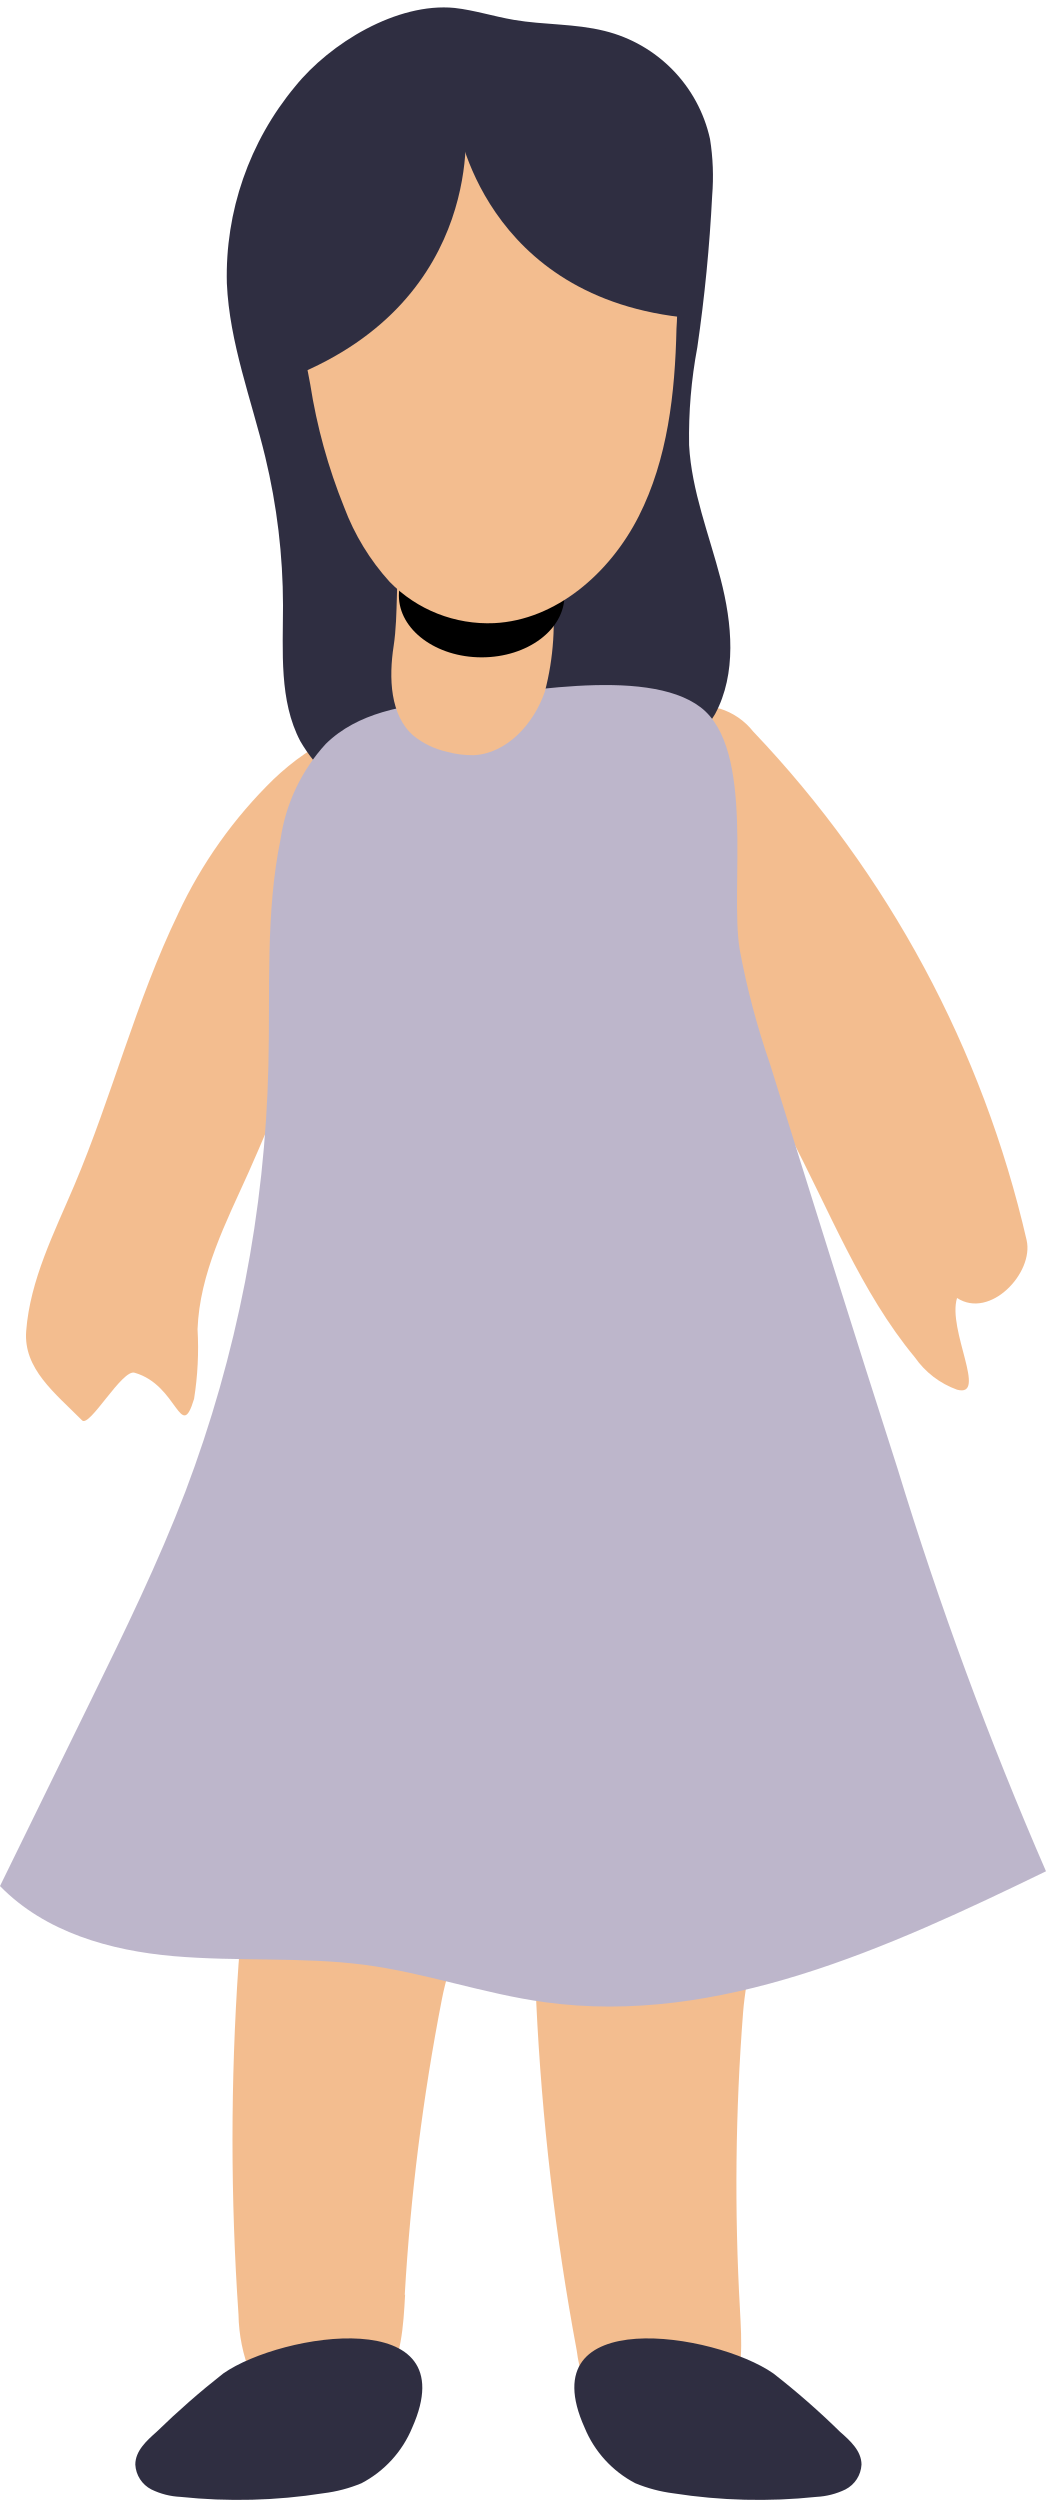
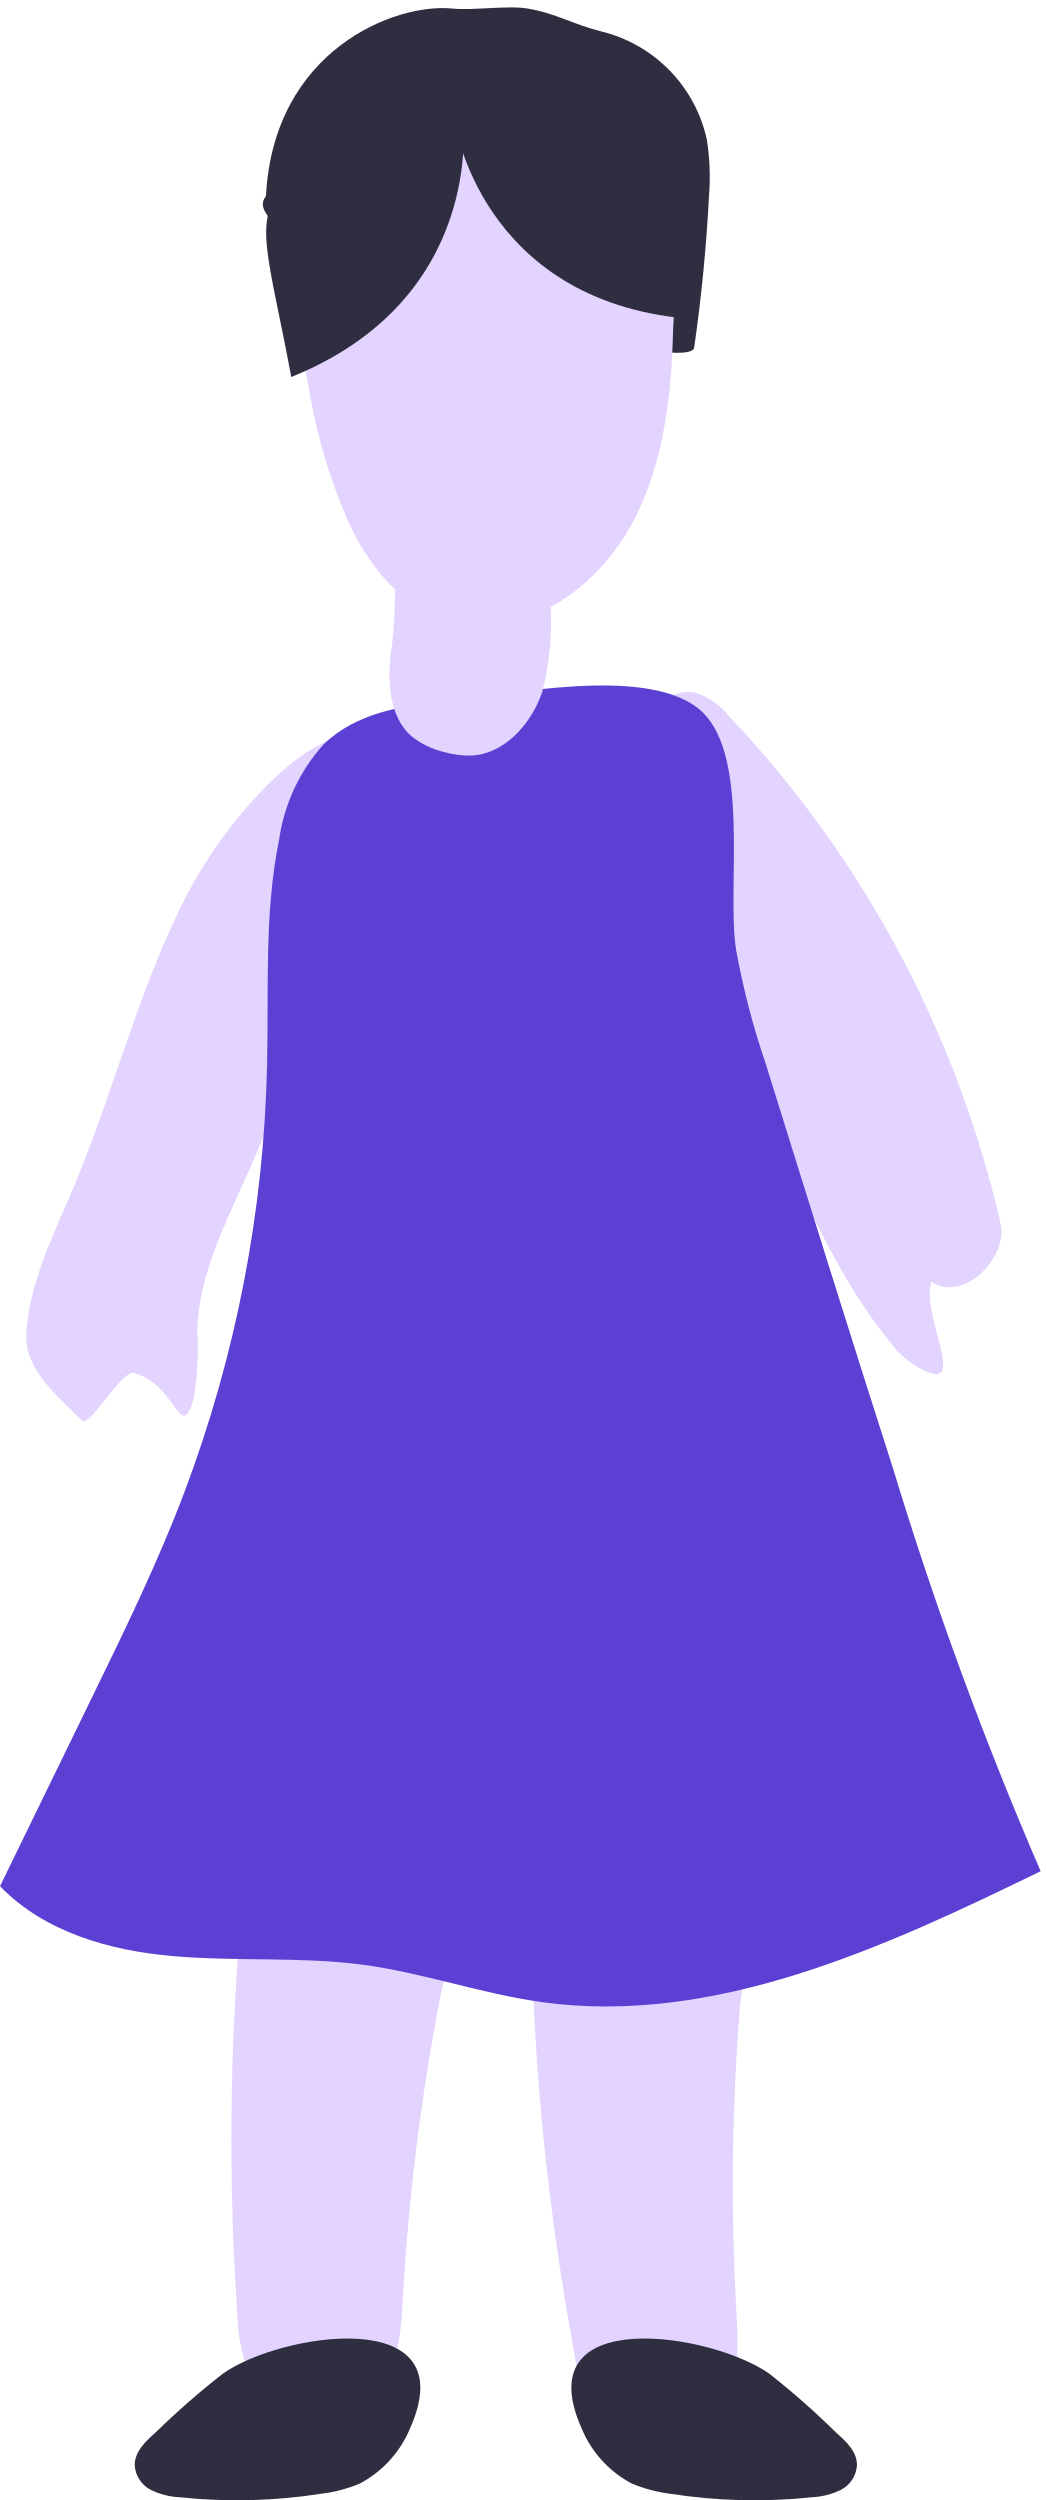
<svg xmlns="http://www.w3.org/2000/svg" id="Laag_1" data-name="Laag 1" viewBox="0 0 141 337">
  <defs>
-     <style>.cls-1{fill:#f3bd8f;}.cls-2{fill:#2f2e41;}.cls-3{fill:#bdb6cb;}</style>
+     <style>.cls-1{fill:#e2d3ff;}.cls-2{fill:#2f2e41;}.cls-3{fill:#5c40d3;}</style>
  </defs>
-   <path id="Path_1458" data-name="Path 1458" class="cls-1" d="M106.33,152.76a59.89,59.89,0,0,0-19-22.25c-5.12-3.56-4.87-5.35-4-12.37a48.57,48.57,0,0,1,5.34-16.62c1.78-3.27,4.8-6.76,8.36-6a9.17,9.17,0,0,1,4.5,3.09,147.26,147.26,0,0,1,36.86,68.57c1,4.39-4.92,10.7-9.38,7.79-1.33,4.29,4.18,13.48,0,12.36a11.78,11.78,0,0,1-5.68-4.35c-7.32-8.83-11.57-19.95-17-30.19Z" />
-   <path id="Path_1426" data-name="Path 1426" class="cls-1" d="M99.75,311.41c.23,4.24.51,8.66-1.4,12.37a10.3,10.3,0,0,1-14.24,4.52,10.79,10.79,0,0,1-3.84-3.67,21.94,21.94,0,0,1-2.53-7.8A345.22,345.22,0,0,1,72.29,270c-.21-4.37,0-9.49,3.4-12.06a12.54,12.54,0,0,1,8.11-1.67c4.35.11,10.13,0,13.94,2.65,4.68,3.22,2.84,6.95,2.43,12.33a298.73,298.73,0,0,0-.42,40.14Z" />
-   <path id="Path_1427" data-name="Path 1427" class="cls-1" d="M54.61,309.31c-.24,4.24-.47,8.67-2.78,12.12a10.27,10.27,0,0,1-14.72,2.64A11,11,0,0,1,33.77,320,22.36,22.36,0,0,1,32.15,312a343.48,343.48,0,0,1,0-47.15c.28-4.37,1.07-9.43,4.74-11.57a12.49,12.49,0,0,1,8.11-.63c4.32.63,10.14,1.29,13.56,4.36,4.3,3.77,2,7.24,1,12.52a299.19,299.19,0,0,0-5,39.82Z" />
-   <path id="Path_1428" data-name="Path 1428" class="cls-1" d="M24,123.2c-5.67,11.73-8.9,24.59-14,36.62-2.7,6.36-5.94,12.71-6.47,19.6-.39,5.08,3.86,8.35,7.54,12.05,1,1,5.43-7,7.09-6.42,5.82,1.66,6.18,9.53,8,3.52a44,44,0,0,0,.47-9.39c.28-7.54,3.85-14.42,6.89-21.18,6.89-15.55,14.41-35,16.22-52.2,1.17-11.48-8.11-5.29-12.86-.76A61.8,61.8,0,0,0,24,123.19Z" />
-   <path id="Path_1429" data-name="Path 1429" class="cls-2" d="M39.78,11.66a39.9,39.9,0,0,0-9.2,26.53c.35,8,3.3,15.63,5.18,23.42a86,86,0,0,1,2.39,20c0,6.22-.54,12.84,2.33,18.3a20.9,20.9,0,0,0,9.36,8.5c12.67,6.3,28.41,3.47,39.86-5a22.76,22.76,0,0,0,6.7-7.17c2.92-5.44,2.3-12.19.74-18.2S93.23,66.18,92.89,60A65.06,65.06,0,0,1,94,46.81q1.48-10.16,2-20.43a32,32,0,0,0-.29-7.64A19.27,19.27,0,0,0,81.5,4.17c-4-1-8.18-.8-12.22-1.49-2.7-.46-5.33-1.31-8-1.61C53.53.31,44.49,5.81,39.78,11.66Z" />
-   <path id="Path_1451" data-name="Path 1451" class="cls-3" d="M99.71,128a106.39,106.39,0,0,0,4.06,15.35C109.46,161.6,115.16,179.82,121,198a509.52,509.52,0,0,0,20,54.25c-21.34,10.36-44.19,20.85-67.54,17.65-8.23-1.12-16.22-4-24.47-5.06s-17.06-.41-25.58-1.15S6.08,260.48,0,254.24l12.32-25.17c4.5-9.19,9-18.41,12.67-28a173.12,173.12,0,0,0,11.19-57.45c.25-10.19-.4-20.53,1.64-30.51a24.15,24.15,0,0,1,6.09-12.83c4.31-4.24,10.54-5.21,16.37-5.81,8.44-.85,26.74-4.79,34.16.87S98.35,119.64,99.71,128Z" />
-   <path id="Path_1454" data-name="Path 1454" class="cls-1" d="M53.06,87.1c-.65,4.23-.51,9.36,2.72,12.11a11,11,0,0,0,4.43,2.12,12.88,12.88,0,0,0,3.65.47c4.47-.22,8.11-4.24,9.59-8.58a36.89,36.89,0,0,0,.91-13.88,19.07,19.07,0,0,0-1.4-7.2,10.32,10.32,0,0,0-10.13-5.4C51.1,67.69,54.4,78.26,53.06,87.1Z" />
-   <ellipse id="Ellipse_215" data-name="Ellipse 215" cx="64.93" cy="80.28" rx="11.16" ry="8.33" />
-   <path id="Path_1456" data-name="Path 1456" class="cls-1" d="M46.39,68.37a31.38,31.38,0,0,0,6.14,10.07A18.55,18.55,0,0,0,66.61,84C74.92,83.6,82.2,77.29,86.1,69.6S91,53,91.19,44.27a40.68,40.68,0,0,0-1.72-14.92,24.26,24.26,0,0,0-17.8-15.12A29.23,29.23,0,0,0,49,19.71a20,20,0,0,0-5.47,5.74,29.15,29.15,0,0,0-3,11.75,22.56,22.56,0,0,0-.18,8.11q.89,3.21,1.47,6.5A75.22,75.22,0,0,0,46.39,68.37Z" />
-   <path id="Path_1459" data-name="Path 1459" class="cls-2" d="M104.25,319.94a104.54,104.54,0,0,1,9,7.88c1.36,1.19,2.88,2.57,2.88,4.41a4,4,0,0,1-2.17,3.35,10.11,10.11,0,0,1-3.91,1,74.53,74.53,0,0,1-19.28-.48,20,20,0,0,1-5.13-1.36,14.77,14.77,0,0,1-6.83-7.48C71.29,310.56,96.35,314.42,104.25,319.94Z" />
-   <path id="Path_1460" data-name="Path 1460" class="cls-2" d="M30.1,319.94a112.29,112.29,0,0,0-9,7.88c-1.34,1.19-2.86,2.56-2.86,4.41a4,4,0,0,0,2.17,3.35,9.94,9.94,0,0,0,3.92,1,74,74,0,0,0,19.27-.49,19.43,19.43,0,0,0,5.13-1.35,14.85,14.85,0,0,0,6.83-7.48C63,310.56,38,314.42,30.1,319.94Z" />
-   <path id="Path_1699" data-name="Path 1699" class="cls-2" d="M62.7,16.2s3,24-23.25,34.55c-3-16.25-5.49-21.6-.74-25.7S52.22,14.61,54.23,12.84s7.87-1.15,7.87-1.15Z" />
-   <path id="Path_1700" data-name="Path 1700" class="cls-2" d="M61.61,16.36s3.43,24,31.46,26.52C91.64,26.39,92.65,20.53,87,18s-15.73-6.14-18.13-7.27S61,11.85,61,11.85Z" />
+   <path id="Path_1458" data-name="Path 1458" class="cls-1" d="M103,150.61a59.8,59.8,0,0,0-19-22.24C78.93,124.8,79.18,123,80.1,116a48.73,48.73,0,0,1,5.31-16.62c1.77-3.27,4.78-6.75,8.32-6a9.22,9.22,0,0,1,4.48,3.09A147.46,147.46,0,0,1,134.89,165c1,4.39-4.9,10.7-9.34,7.78-1.32,4.29,4.16,13.48,0,12.36a11.59,11.59,0,0,1-5.65-4.35c-7.28-8.83-11.51-19.94-16.92-30.18Z" />
+   <path id="Path_1426" data-name="Path 1426" class="cls-1" d="M99.26,311.42c.23,4.23.51,8.66-1.39,12.37A10.23,10.23,0,0,1,83.7,328.3a10.73,10.73,0,0,1-3.82-3.67,21.94,21.94,0,0,1-2.52-7.79A346.79,346.79,0,0,1,71.93,270c-.2-4.36,0-9.48,3.39-12a12.43,12.43,0,0,1,8.07-1.67c4.33.11,10.08,0,13.87,2.65,4.66,3.22,2.83,6.94,2.42,12.32a300.41,300.41,0,0,0-.42,40.14Z" />
+   <path id="Path_1427" data-name="Path 1427" class="cls-1" d="M54.34,309.32c-.24,4.24-.46,8.66-2.76,12.11a10.19,10.19,0,0,1-14.65,2.64A10.79,10.79,0,0,1,33.61,320,22.3,22.3,0,0,1,32,312a343.48,343.48,0,0,1,0-47.15c.28-4.36,1.07-9.42,4.72-11.56a12.38,12.38,0,0,1,8.07-.63c4.3.63,10.09,1.29,13.49,4.36,4.28,3.77,2,7.24,1,12.52a300.46,300.46,0,0,0-4.94,39.81Z" />
+   <path id="Path_1428" data-name="Path 1428" class="cls-1" d="M23.91,123.24C18.26,135,15.05,147.83,10,159.86c-2.69,6.36-5.91,12.71-6.44,19.59-.39,5.09,3.85,8.35,7.5,12.06,1,1,5.41-7,7.06-6.42,5.79,1.65,6.15,9.52,8,3.51a44,44,0,0,0,.47-9.38c.28-7.54,3.83-14.42,6.86-21.18,6.85-15.55,14.34-35,16.13-52.18,1.17-11.48-8.07-5.3-12.79-.77A62.11,62.11,0,0,0,23.9,123.24Z" />
+   <path id="Path_1429" data-name="Path 1429" class="cls-2" d="M35.85,26.45c-6.11,7.32,56.9,24.75,57.72,20.43q1.47-10.16,2-20.42a32.12,32.12,0,0,0-.29-7.65A19.24,19.24,0,0,0,81.11,4.25c-4-1-6-2.41-10-3.1-2.67-.46-7.44.3-10.15,0C53.27.38,36.86,6.72,35.85,26.45Z" />
+   <path id="Path_1451" data-name="Path 1451" class="cls-3" d="M99.23,128.07a106.42,106.42,0,0,0,4,15.36c5.67,18.21,11.34,36.42,17.17,54.58a510.79,510.79,0,0,0,19.88,54.23c-21.24,10.36-44,20.84-67.21,17.65-8.19-1.13-16.14-4-24.35-5.07s-17-.4-25.45-1.14S6.05,260.5,0,254.26L12.26,229.1c4.48-9.2,9-18.41,12.61-28A173.77,173.77,0,0,0,36,143.66c.24-10.18-.41-20.52,1.63-30.5a24.27,24.27,0,0,1,6-12.83C48,96.1,54.18,95.12,60,94.53c8.39-.85,26.6-4.79,34,.87S97.87,119.69,99.23,128.07Z" />
+   <path id="Path_1454" data-name="Path 1454" class="cls-1" d="M52.8,87.15c-.64,4.24-.5,9.36,2.7,12.12a11.12,11.12,0,0,0,4.42,2.12,12.39,12.39,0,0,0,3.63.46c4.44-.21,8.07-4.23,9.54-8.58A37.24,37.24,0,0,0,74,79.4a19.26,19.26,0,0,0-1.39-7.2,10.3,10.3,0,0,0-10.09-5.4C50.85,67.76,54.13,78.32,52.8,87.15Z" />
+   <path id="Path_1456" data-name="Path 1456" class="cls-1" d="M46.16,68.43A31.33,31.33,0,0,0,52.28,78.5a18.43,18.43,0,0,0,14,5.57c8.28-.41,15.52-6.72,19.4-14.41S90.52,53,90.74,44.34A40.6,40.6,0,0,0,89,29.43,24.16,24.16,0,0,0,71.32,14.31a29,29,0,0,0-22.61,5.47,19.91,19.91,0,0,0-5.44,5.75,29.38,29.38,0,0,0-3,11.74,22.56,22.56,0,0,0-.18,8.11q.88,3.21,1.46,6.5A76,76,0,0,0,46.16,68.43Z" />
+   <path id="Path_1459" data-name="Path 1459" class="cls-2" d="M103.74,320a107.23,107.23,0,0,1,8.92,7.87c1.35,1.19,2.86,2.57,2.86,4.41a4,4,0,0,1-2.16,3.35,10,10,0,0,1-3.89,1,73.77,73.77,0,0,1-19.18-.48,19.8,19.8,0,0,1-5.11-1.36,14.74,14.74,0,0,1-6.79-7.48C70.94,310.57,95.88,314.42,103.74,320Z" />
+   <path id="Path_1460" data-name="Path 1460" class="cls-2" d="M30,320a109.67,109.67,0,0,0-9,7.87c-1.33,1.19-2.84,2.57-2.84,4.41a4,4,0,0,0,2.15,3.35,9.89,9.89,0,0,0,3.9,1,73.33,73.33,0,0,0,19.18-.49,19.22,19.22,0,0,0,5.1-1.35,14.88,14.88,0,0,0,6.8-7.48C62.73,310.57,37.8,314.42,30,320Z" />
+   <path id="Path_1699" data-name="Path 1699" class="cls-2" d="M62.4,16.28s3,24-23.14,34.54c-3-16.25-5.46-21.6-.73-25.7S52,14.69,54,12.92s7.82-1.16,7.82-1.16Z" />
+   <path id="Path_1700" data-name="Path 1700" class="cls-2" d="M61.31,16.44s3.41,24,31.31,26.51C91.19,26.47,92.2,20.6,86.57,18s-15.65-6.14-18-7.26-7.83,1.15-7.83,1.15Z" />
</svg>
